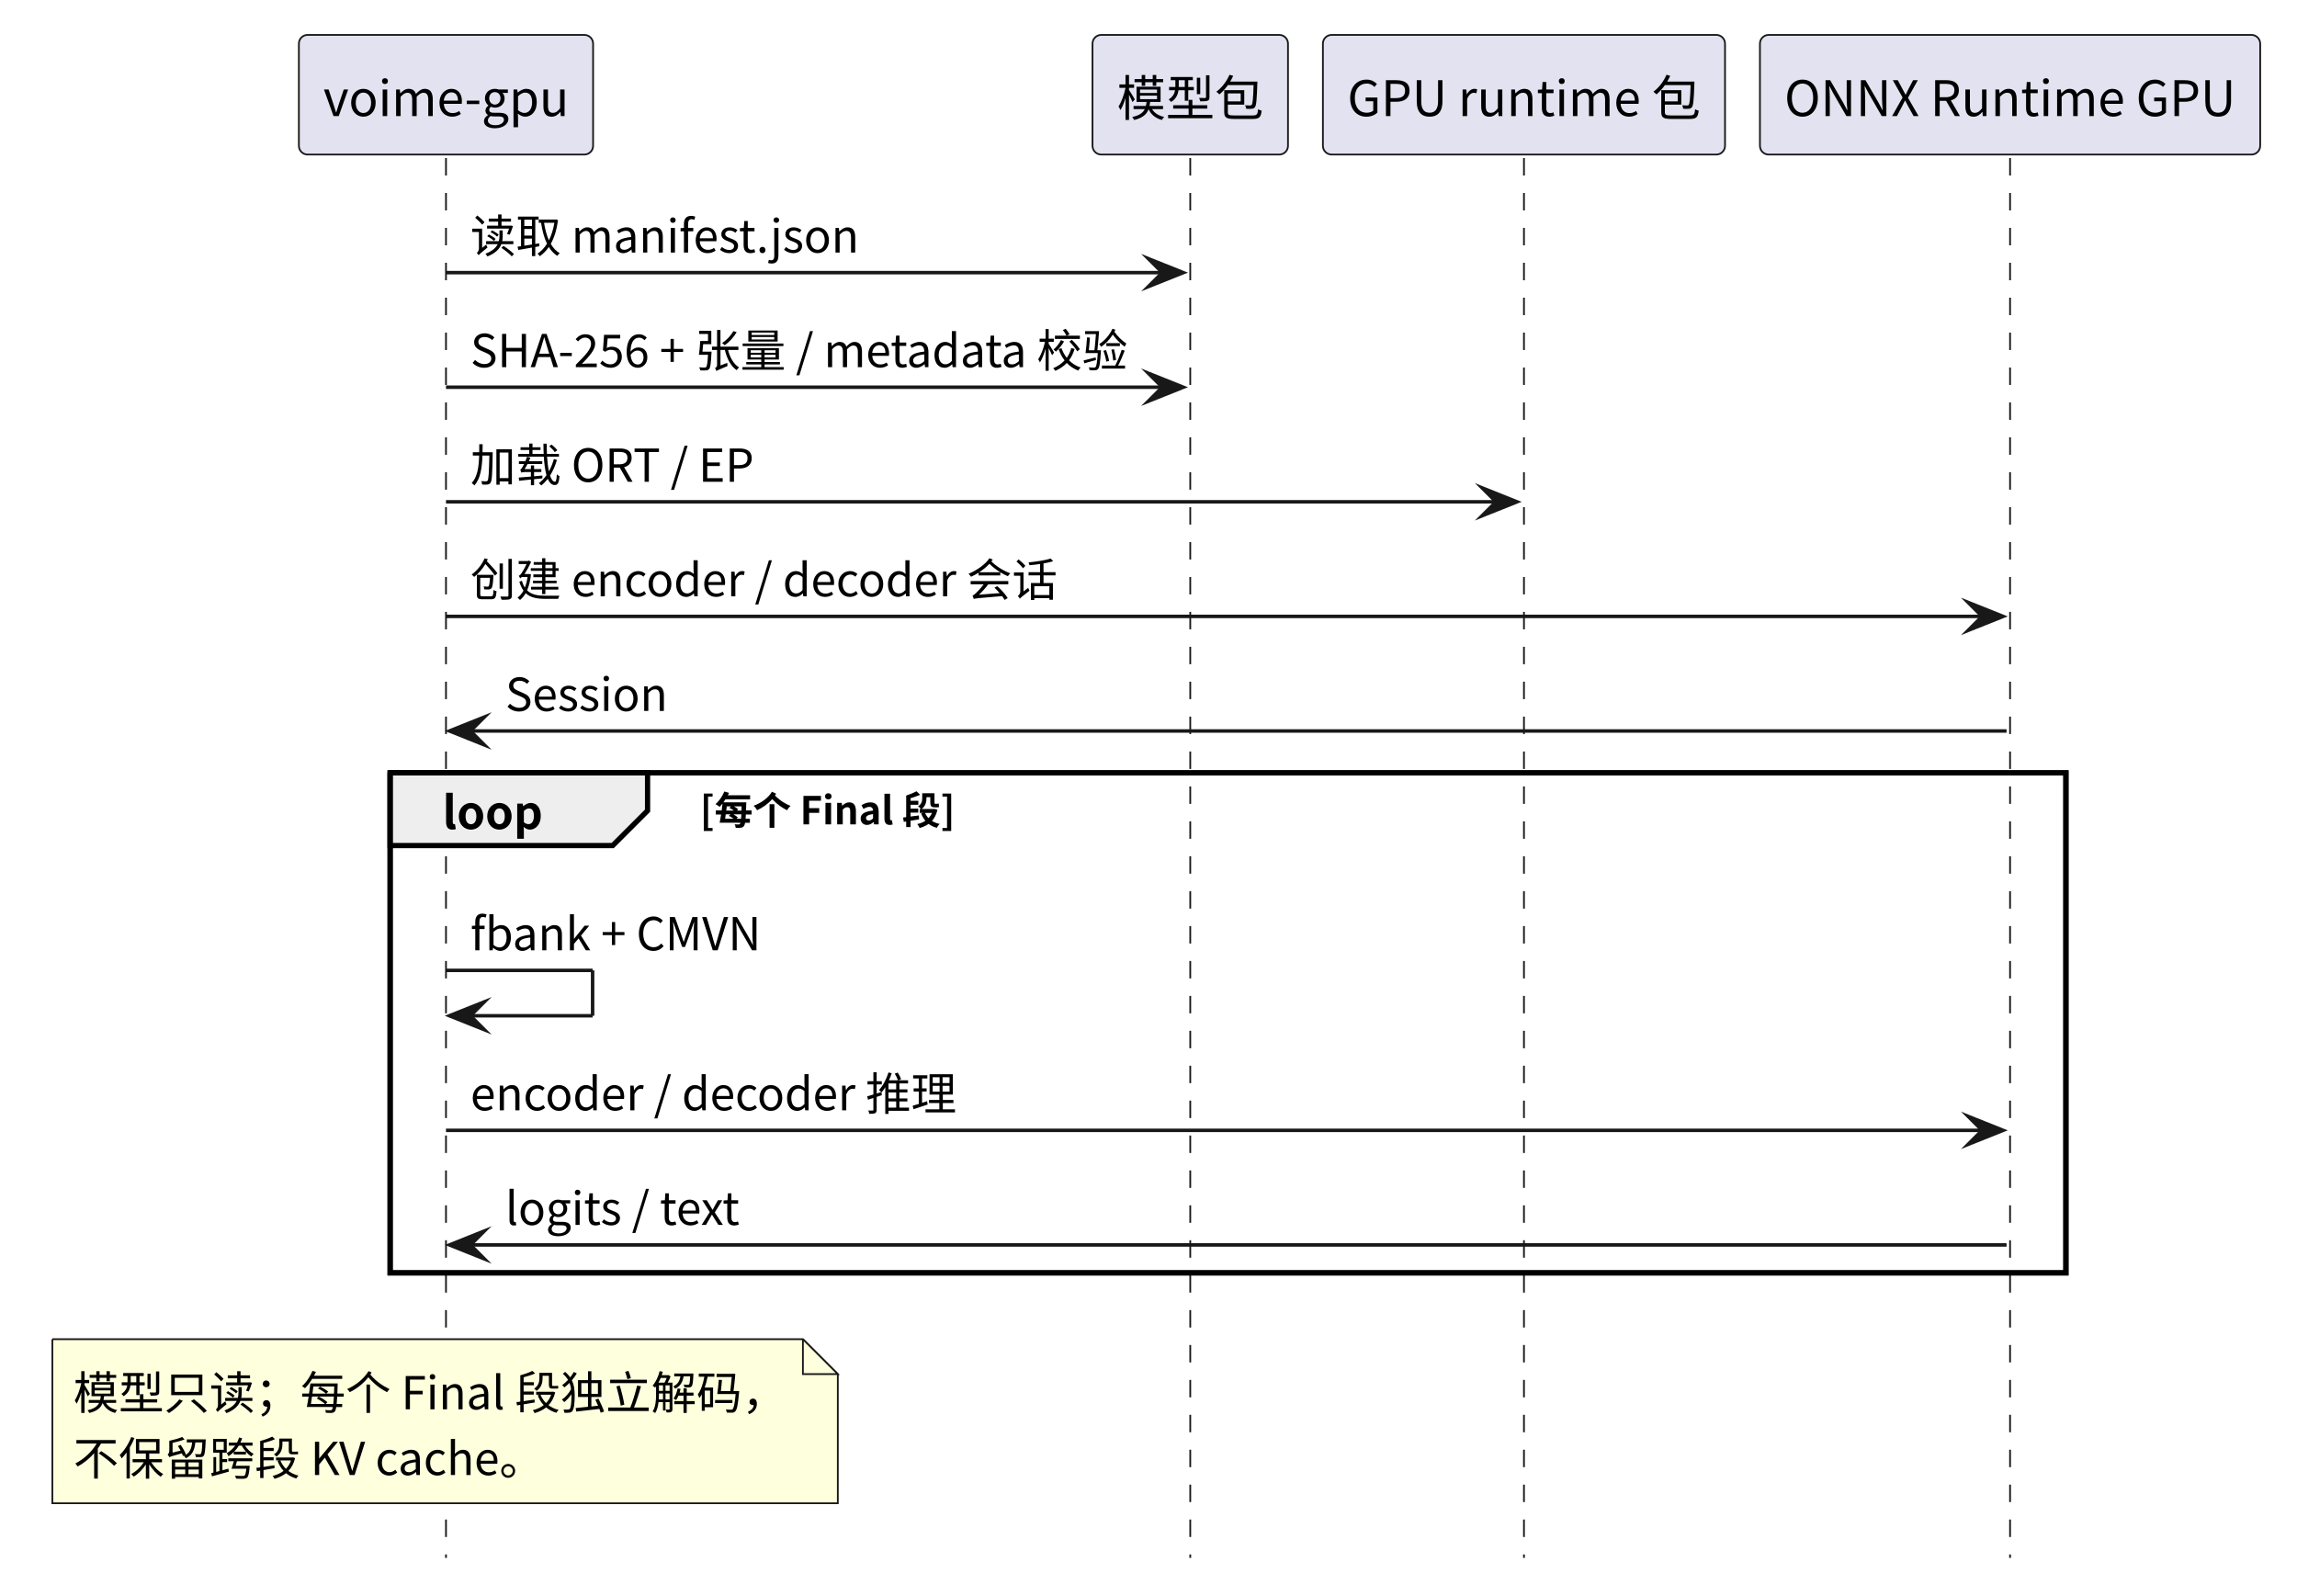
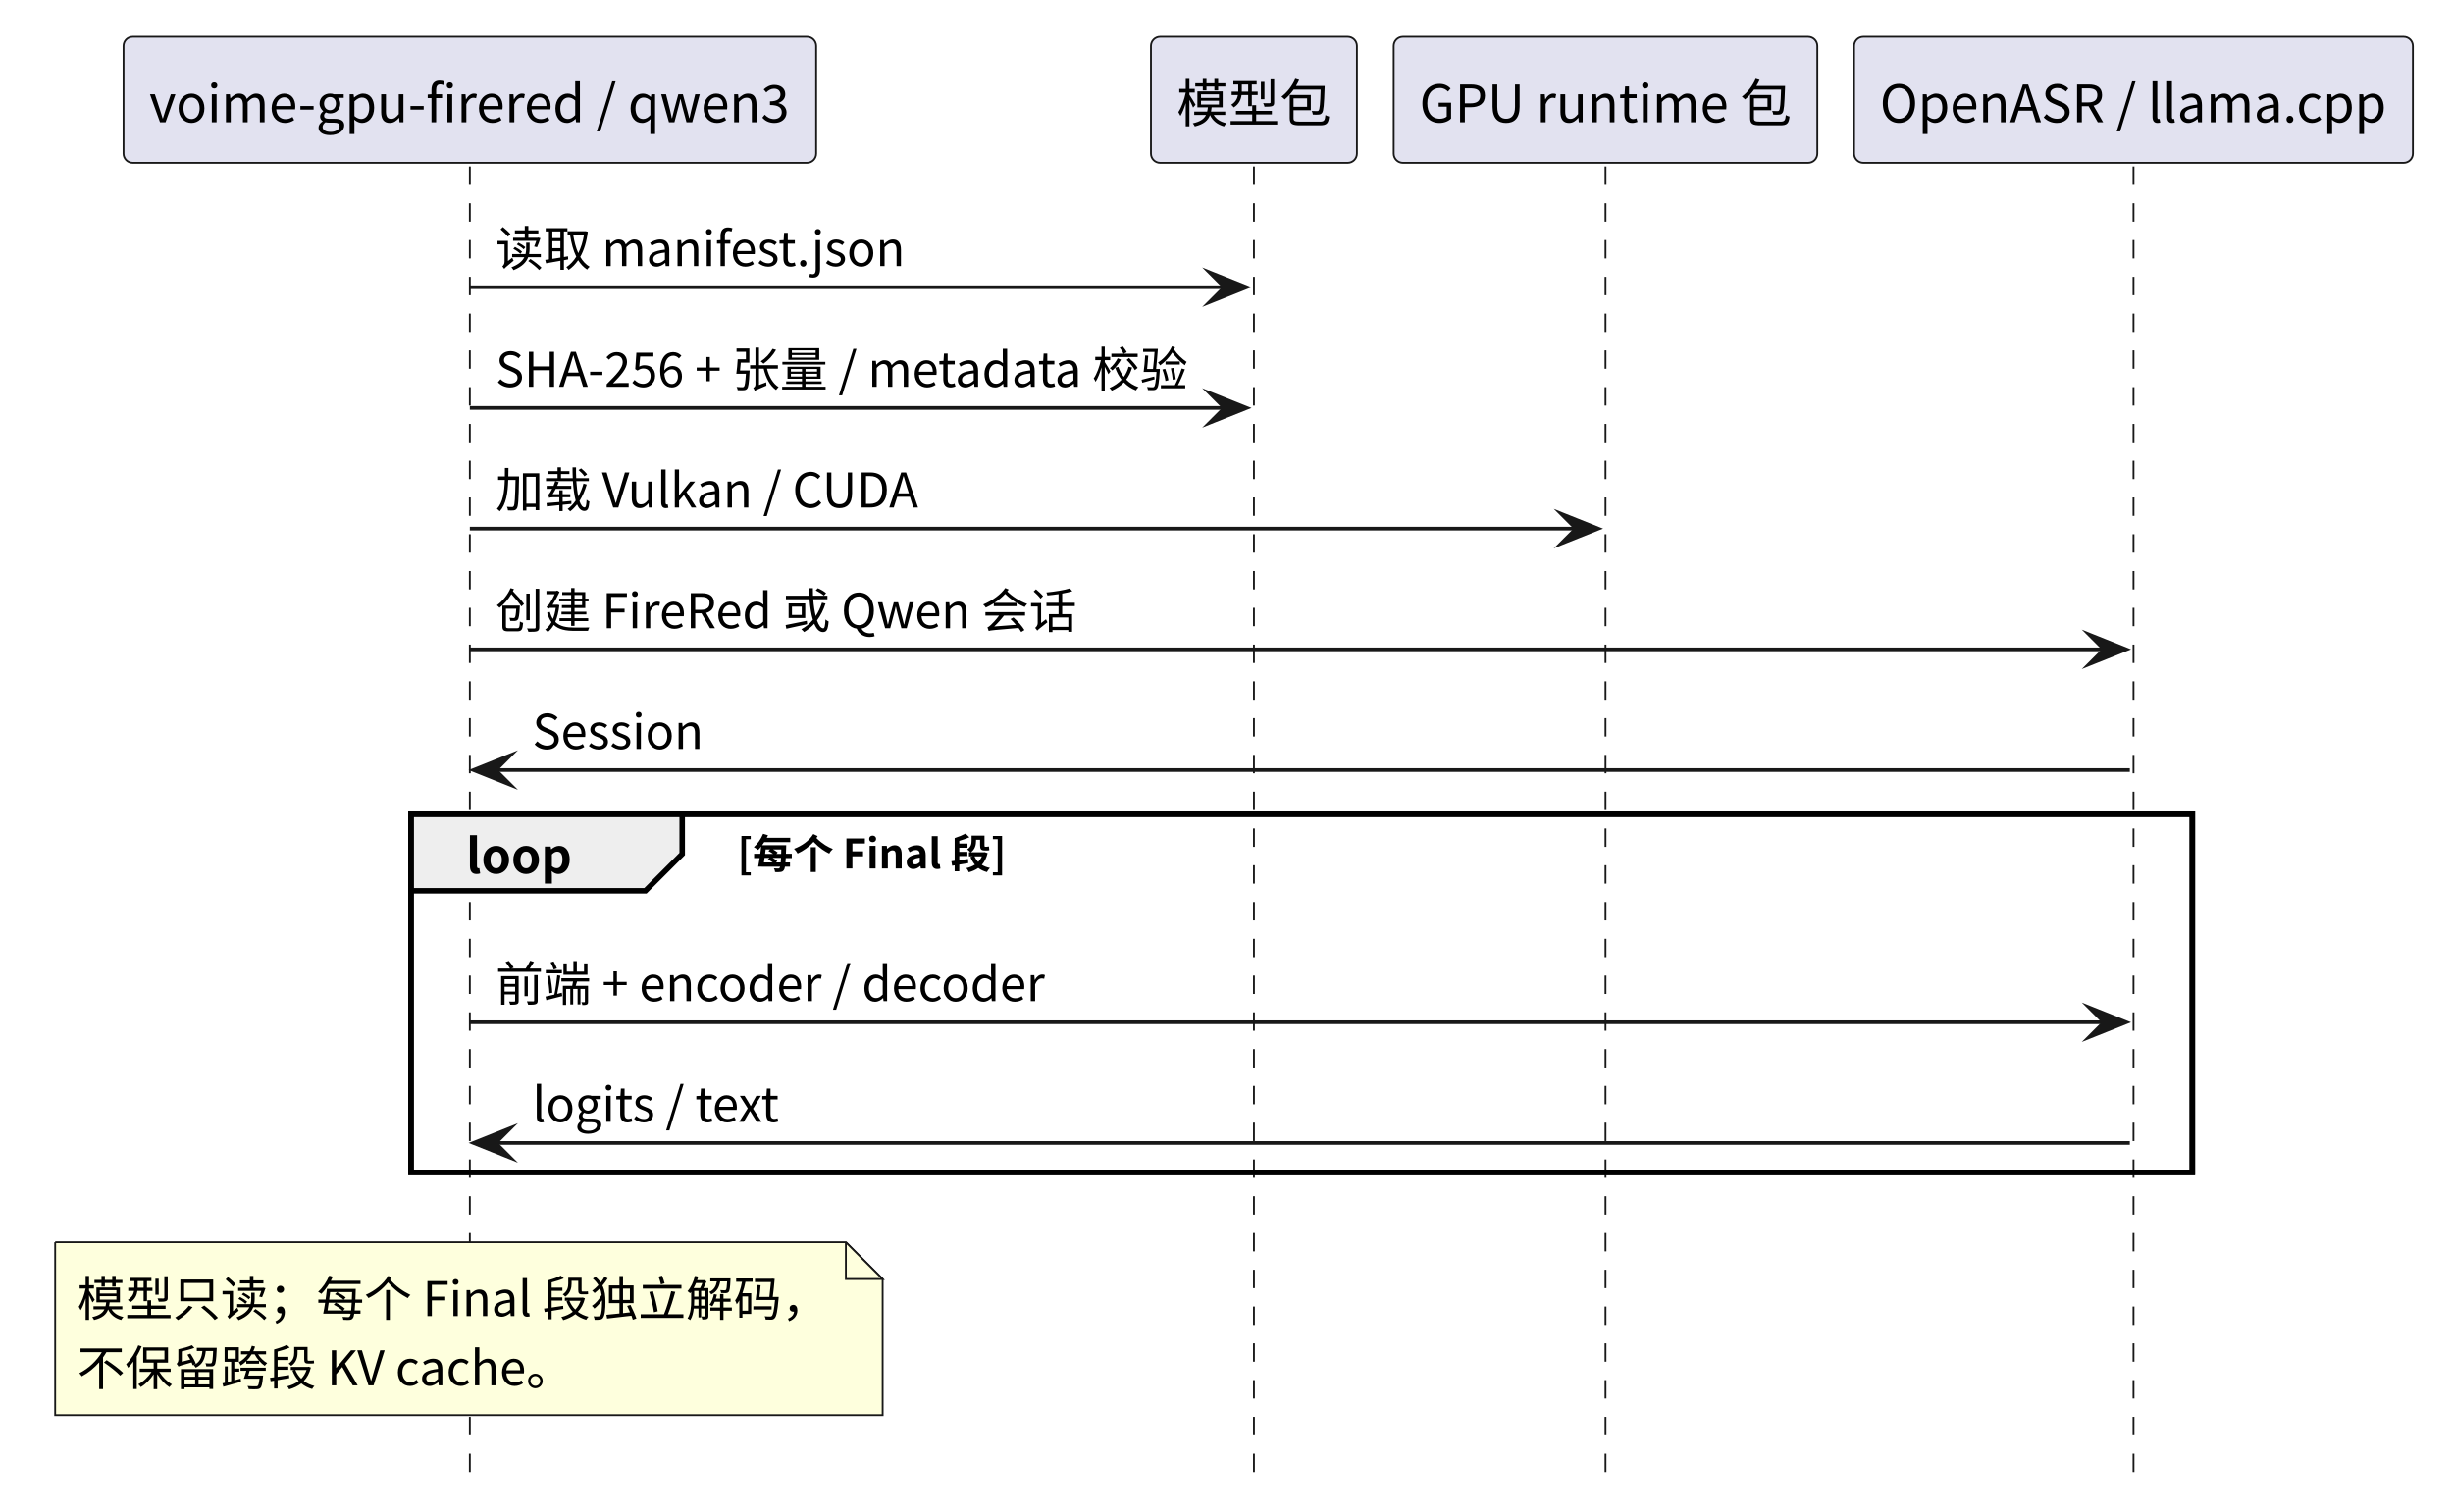
- <svg xmlns="http://www.w3.org/2000/svg" version="1.1" data-diagram-type="SEQUENCE" style="width:658px;height:457px;background:#FFFFFF;" width="658px" height="457px" viewBox="0 0 658 457" zoomAndPan="magnify" preserveAspectRatio="none" contentStyleType="text/css">
+ <svg xmlns="http://www.w3.org/2000/svg" version="1.1" data-diagram-type="SEQUENCE" style="width:667px;height:411px;background:#FFFFFF;" width="667px" height="411px" viewBox="0 0 667 411" zoomAndPan="magnify" preserveAspectRatio="none" contentStyleType="text/css">
  <defs />
  <g font-family="sans-serif" lengthAdjust="spacing">
-     <rect x="111.758" y="221.392" width="480.045" height="143.224" fill="none" style="stroke:#000;stroke-width:1.5;" />
+     <rect x="111.758" y="221.392" width="484.364" height="97.4" fill="none" style="stroke:#000;stroke-width:1.5;" />
    <g>
-       <rect x="124.258" y="45.272" width="8" height="400.992" fill="#000" fill-opacity="0" />
-       <line x1="127.758" y1="45.272" x2="127.758" y2="446.264" style="stroke:#181818;stroke-width:0.5;stroke-dasharray:5,5;" />
+       <rect x="124.258" y="45.272" width="8" height="355.168" fill="#000" fill-opacity="0" />
+       <line x1="127.758" y1="45.272" x2="127.758" y2="400.44" style="stroke:#181818;stroke-width:0.5;stroke-dasharray:5,5;" />
    </g>
    <g>
-       <rect x="337.46" y="45.272" width="8" height="400.992" fill="#000" fill-opacity="0" />
-       <line x1="340.96" y1="45.272" x2="340.96" y2="446.264" style="stroke:#181818;stroke-width:0.5;stroke-dasharray:5,5;" />
+       <rect x="337.46" y="45.272" width="8" height="355.168" fill="#000" fill-opacity="0" />
+       <line x1="340.96" y1="45.272" x2="340.96" y2="400.44" style="stroke:#181818;stroke-width:0.5;stroke-dasharray:5,5;" />
    </g>
    <g>
-       <rect x="433.056" y="45.272" width="8" height="400.992" fill="#000" fill-opacity="0" />
-       <line x1="436.556" y1="45.272" x2="436.556" y2="446.264" style="stroke:#181818;stroke-width:0.5;stroke-dasharray:5,5;" />
+       <rect x="433.056" y="45.272" width="8" height="355.168" fill="#000" fill-opacity="0" />
+       <line x1="436.556" y1="45.272" x2="436.556" y2="400.44" style="stroke:#181818;stroke-width:0.5;stroke-dasharray:5,5;" />
    </g>
    <g>
-       <rect x="572.304" y="45.272" width="8" height="400.992" fill="#000" fill-opacity="0" />
-       <line x1="575.804" y1="45.272" x2="575.804" y2="446.264" style="stroke:#181818;stroke-width:0.5;stroke-dasharray:5,5;" />
+       <rect x="576.623" y="45.272" width="8" height="355.168" fill="#000" fill-opacity="0" />
+       <line x1="580.123" y1="45.272" x2="580.123" y2="400.44" style="stroke:#181818;stroke-width:0.5;stroke-dasharray:5,5;" />
    </g>
-     <rect x="85.618" y="10" width="84.28" height="34.272" fill="#E2E2F0" style="stroke:#181818;stroke-width:0.5;" rx="2.5" ry="2.5" />
-     <text x="92.618" y="33.24" fill="#000" font-size="14" textLength="70.28" font-family="'Noto Sans CJK SC'">voime-gpu</text>
+     <rect x="33.594" y="10" width="188.327" height="34.272" fill="#E2E2F0" style="stroke:#181818;stroke-width:0.5;" rx="2.5" ry="2.5" />
+     <text x="40.594" y="33.24" fill="#000" font-size="14" textLength="174.327" font-family="'Noto Sans CJK SC'">voime-gpu-firered / qwen3</text>
    <rect x="312.96" y="10" width="56" height="34.272" fill="#E2E2F0" style="stroke:#181818;stroke-width:0.5;" rx="2.5" ry="2.5" />
    <text x="319.96" y="33.24" fill="#000" font-size="14" textLength="42" font-family="'Noto Sans CJK SC'">模型包</text>
    <rect x="378.96" y="10" width="115.192" height="34.272" fill="#E2E2F0" style="stroke:#181818;stroke-width:0.5;" rx="2.5" ry="2.5" />
    <text x="385.96" y="33.24" fill="#000" font-size="14" textLength="101.192" font-family="'Noto Sans CJK SC'">GPU runtime 包</text>
-     <rect x="504.152" y="10" width="143.304" height="34.272" fill="#E2E2F0" style="stroke:#181818;stroke-width:0.5;" rx="2.5" ry="2.5" />
-     <text x="511.152" y="33.24" fill="#000" font-size="14" textLength="129.304" font-family="'Noto Sans CJK SC'">ONNX Runtime GPU</text>
+     <rect x="504.152" y="10" width="151.941" height="34.272" fill="#E2E2F0" style="stroke:#181818;stroke-width:0.5;" rx="2.5" ry="2.5" />
+     <text x="511.152" y="33.24" fill="#000" font-size="14" textLength="137.941" font-family="'Noto Sans CJK SC'">OpenASR / llama.cpp</text>
    <polygon points="328.96,74.096,338.96,78.096,328.96,82.096,332.96,78.096" fill="#181818" style="stroke:#181818;stroke-width:1;stroke-linejoin:miter;stroke-miterlimit:10;" />
    <line x1="127.758" y1="78.096" x2="334.96" y2="78.096" style="stroke:#181818;stroke-width:1;" />
    <text x="134.758" y="72.352" fill="#000" font-size="13" textLength="111.267" font-family="'Noto Sans CJK SC'">读取 manifest.json</text>
    <polygon points="328.96,106.92,338.96,110.92,328.96,114.92,332.96,110.92" fill="#181818" style="stroke:#181818;stroke-width:1;stroke-linejoin:miter;stroke-miterlimit:10;" />
    <line x1="127.758" y1="110.92" x2="334.96" y2="110.92" style="stroke:#181818;stroke-width:1;" />
    <text x="134.758" y="105.176" fill="#000" font-size="13" textLength="189.202" font-family="'Noto Sans CJK SC'">SHA-256 + 张量 / metadata 校验</text>
    <polygon points="424.556,139.744,434.556,143.744,424.556,147.744,428.556,143.744" fill="#181818" style="stroke:#181818;stroke-width:1;stroke-linejoin:miter;stroke-miterlimit:10;" />
    <line x1="127.758" y1="143.744" x2="430.556" y2="143.744" style="stroke:#181818;stroke-width:1;" />
-     <text x="134.758" y="138" fill="#000" font-size="13" textLength="81.406" font-family="'Noto Sans CJK SC'">加载 ORT / EP</text>
-     <polygon points="563.804,172.568,573.804,176.568,563.804,180.568,567.804,176.568" fill="#181818" style="stroke:#181818;stroke-width:1;stroke-linejoin:miter;stroke-miterlimit:10;" />
-     <line x1="127.758" y1="176.568" x2="569.804" y2="176.568" style="stroke:#181818;stroke-width:1;" />
-     <text x="134.758" y="170.824" fill="#000" font-size="13" textLength="168.766" font-family="'Noto Sans CJK SC'">创建 encoder / decoder 会话</text>
+     <text x="134.758" y="138" fill="#000" font-size="13" textLength="115.83" font-family="'Noto Sans CJK SC'">加载 Vulkan / CUDA</text>
+     <polygon points="568.123,172.568,578.123,176.568,568.123,180.568,572.123,176.568" fill="#181818" style="stroke:#181818;stroke-width:1;stroke-linejoin:miter;stroke-miterlimit:10;" />
+     <line x1="127.758" y1="176.568" x2="574.123" y2="176.568" style="stroke:#181818;stroke-width:1;" />
+     <text x="134.758" y="170.824" fill="#000" font-size="13" textLength="158.366" font-family="'Noto Sans CJK SC'">创建 FireRed 或 Qwen 会话</text>
    <polygon points="138.758,205.392,128.758,209.392,138.758,213.392,134.758,209.392" fill="#181818" style="stroke:#181818;stroke-width:1;stroke-linejoin:miter;stroke-miterlimit:10;" />
-     <line x1="132.758" y1="209.392" x2="574.804" y2="209.392" style="stroke:#181818;stroke-width:1;" />
+     <line x1="132.758" y1="209.392" x2="579.123" y2="209.392" style="stroke:#181818;stroke-width:1;" />
    <text x="144.758" y="203.648" fill="#000" font-size="13" textLength="46.501" font-family="'Noto Sans CJK SC'">Session</text>
    <path d="M111.758,221.392 L185.501,221.392 L185.501,232.216 L175.501,242.216 L111.758,242.216 L111.758,221.392" style="stroke:#000;stroke-width:1.5;" fill="#EEE" />
-     <rect x="111.758" y="221.392" width="480.045" height="143.224" fill="none" style="stroke:#000;stroke-width:1.5;" />
+     <rect x="111.758" y="221.392" width="484.364" height="97.4" fill="none" style="stroke:#000;stroke-width:1.5;" />
    <text x="126.758" y="237.472" fill="#000" font-size="13" textLength="28.743" font-weight="700" font-family="'Noto Sans CJK SC'">loop</text>
    <text x="200.501" y="236.152" fill="#000" font-size="11" textLength="73.105" font-weight="700" font-family="'Noto Sans CJK SC'">[每个 Final 段]</text>
-     <line x1="127.758" y1="277.968" x2="169.758" y2="277.968" style="stroke:#181818;stroke-width:1;" />
-     <line x1="169.758" y1="277.968" x2="169.758" y2="290.968" style="stroke:#181818;stroke-width:1;" />
-     <line x1="128.758" y1="290.968" x2="169.758" y2="290.968" style="stroke:#181818;stroke-width:1;" />
-     <polygon points="138.758,286.968,128.758,290.968,138.758,294.968,134.758,290.968" fill="#181818" style="stroke:#181818;stroke-width:1;stroke-linejoin:miter;stroke-miterlimit:10;" />
-     <text x="134.758" y="272.224" fill="#000" font-size="13" textLength="83.447" font-family="'Noto Sans CJK SC'">fbank + CMVN</text>
-     <polygon points="563.804,319.792,573.804,323.792,563.804,327.792,567.804,323.792" fill="#181818" style="stroke:#181818;stroke-width:1;stroke-linejoin:miter;stroke-miterlimit:10;" />
-     <line x1="127.758" y1="323.792" x2="569.804" y2="323.792" style="stroke:#181818;stroke-width:1;" />
-     <text x="134.758" y="318.048" fill="#000" font-size="13" textLength="139.854" font-family="'Noto Sans CJK SC'">encoder / decoder 推理</text>
-     <polygon points="138.758,352.616,128.758,356.616,138.758,360.616,134.758,356.616" fill="#181818" style="stroke:#181818;stroke-width:1;stroke-linejoin:miter;stroke-miterlimit:10;" />
-     <line x1="132.758" y1="356.616" x2="574.804" y2="356.616" style="stroke:#181818;stroke-width:1;" />
-     <text x="144.758" y="350.872" fill="#000" font-size="13" textLength="67.86" font-family="'Noto Sans CJK SC'">logits / text</text>
-     <path d="M15,383.616 L15,430.616 L240,430.616 L240,393.616 L230,383.616 L15,383.616" style="stroke:#181818;stroke-width:0.5;" fill="#FEFFDD" />
-     <path d="M230,383.616 L230,393.616 L240,393.616 L230,383.616" style="stroke:#181818;stroke-width:0.5;" fill="#FEFFDD" />
-     <text x="21" y="403.696" fill="#000" font-size="13" textLength="204.516" font-family="'Noto Sans CJK SC'">模型只读；每个 Final 段独立解码，</text>
-     <text x="21" y="422.52" fill="#000" font-size="13" textLength="135.369" font-family="'Noto Sans CJK SC'">不保留跨段 KV cache。</text>
+     <polygon points="568.123,273.968,578.123,277.968,568.123,281.968,572.123,277.968" fill="#181818" style="stroke:#181818;stroke-width:1;stroke-linejoin:miter;stroke-miterlimit:10;" />
+     <line x1="127.758" y1="277.968" x2="574.123" y2="277.968" style="stroke:#181818;stroke-width:1;" />
+     <text x="134.758" y="272.224" fill="#000" font-size="13" textLength="149.981" font-family="'Noto Sans CJK SC'">前端 + encoder / decoder</text>
+     <polygon points="138.758,306.792,128.758,310.792,138.758,314.792,134.758,310.792" fill="#181818" style="stroke:#181818;stroke-width:1;stroke-linejoin:miter;stroke-miterlimit:10;" />
+     <line x1="132.758" y1="310.792" x2="579.123" y2="310.792" style="stroke:#181818;stroke-width:1;" />
+     <text x="144.758" y="305.048" fill="#000" font-size="13" textLength="67.86" font-family="'Noto Sans CJK SC'">logits / text</text>
+     <path d="M15,337.792 L15,384.792 L240,384.792 L240,347.792 L230,337.792 L15,337.792" style="stroke:#181818;stroke-width:0.5;" fill="#FEFFDD" />
+     <path d="M230,337.792 L230,347.792 L240,347.792 L230,337.792" style="stroke:#181818;stroke-width:0.5;" fill="#FEFFDD" />
+     <text x="21" y="357.872" fill="#000" font-size="13" textLength="204.516" font-family="'Noto Sans CJK SC'">模型只读；每个 Final 段独立解码，</text>
+     <text x="21" y="376.696" fill="#000" font-size="13" textLength="135.369" font-family="'Noto Sans CJK SC'">不保留跨段 KV cache。</text>
  </g>
</svg>
